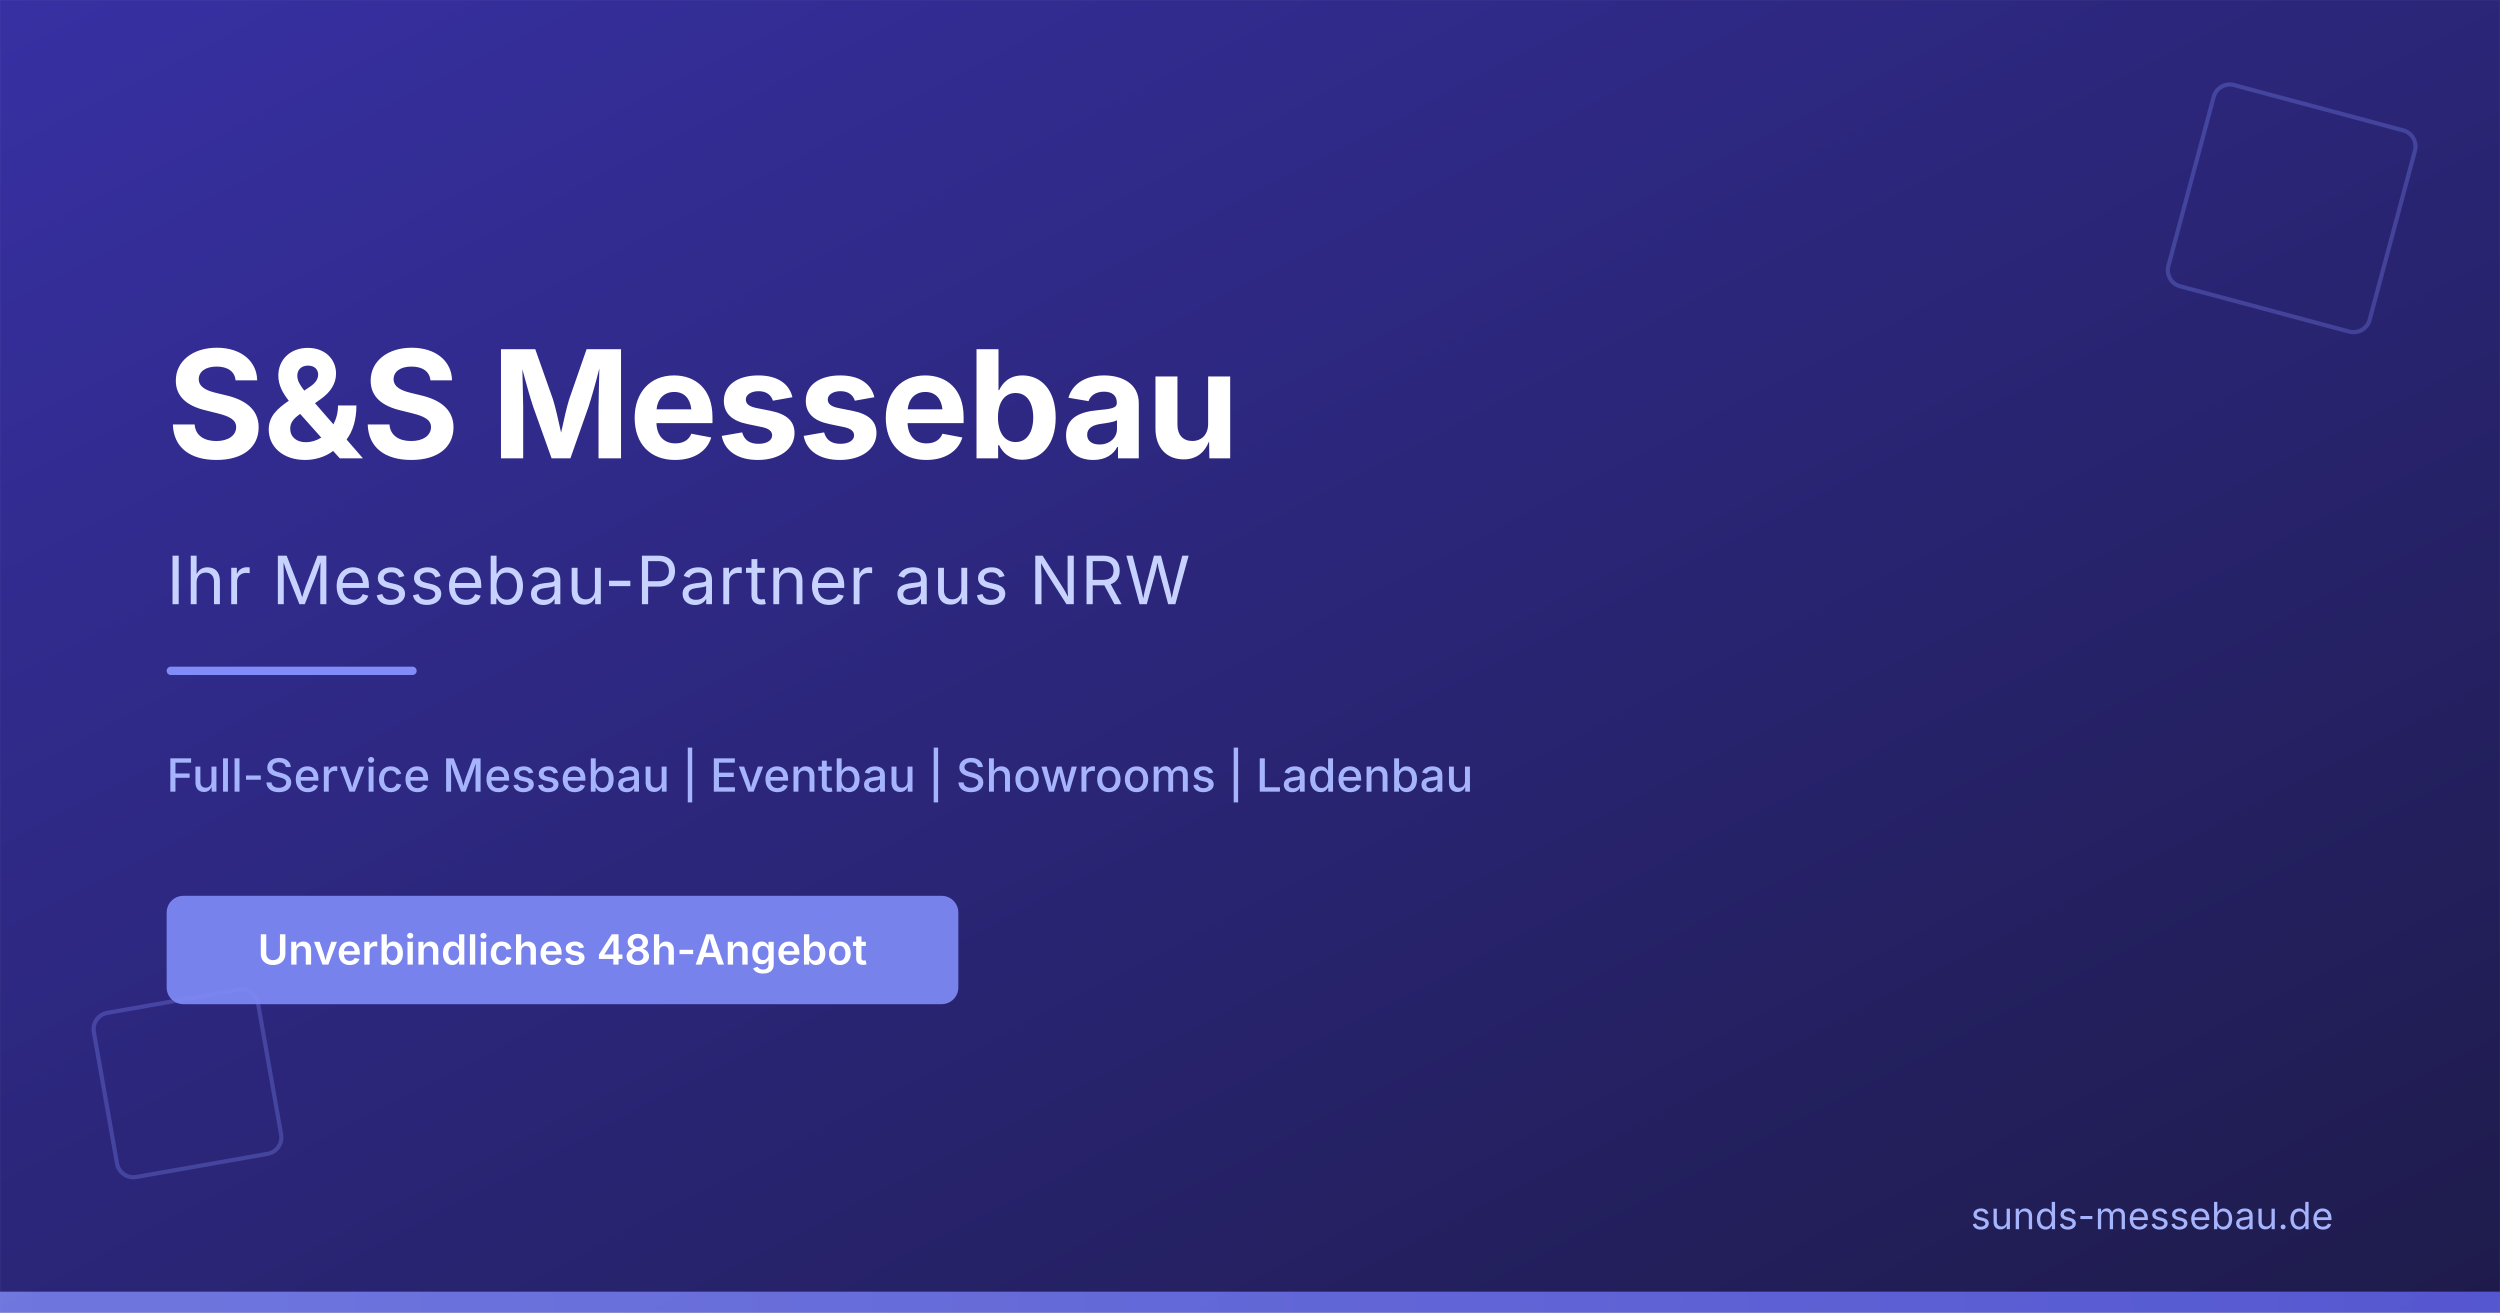
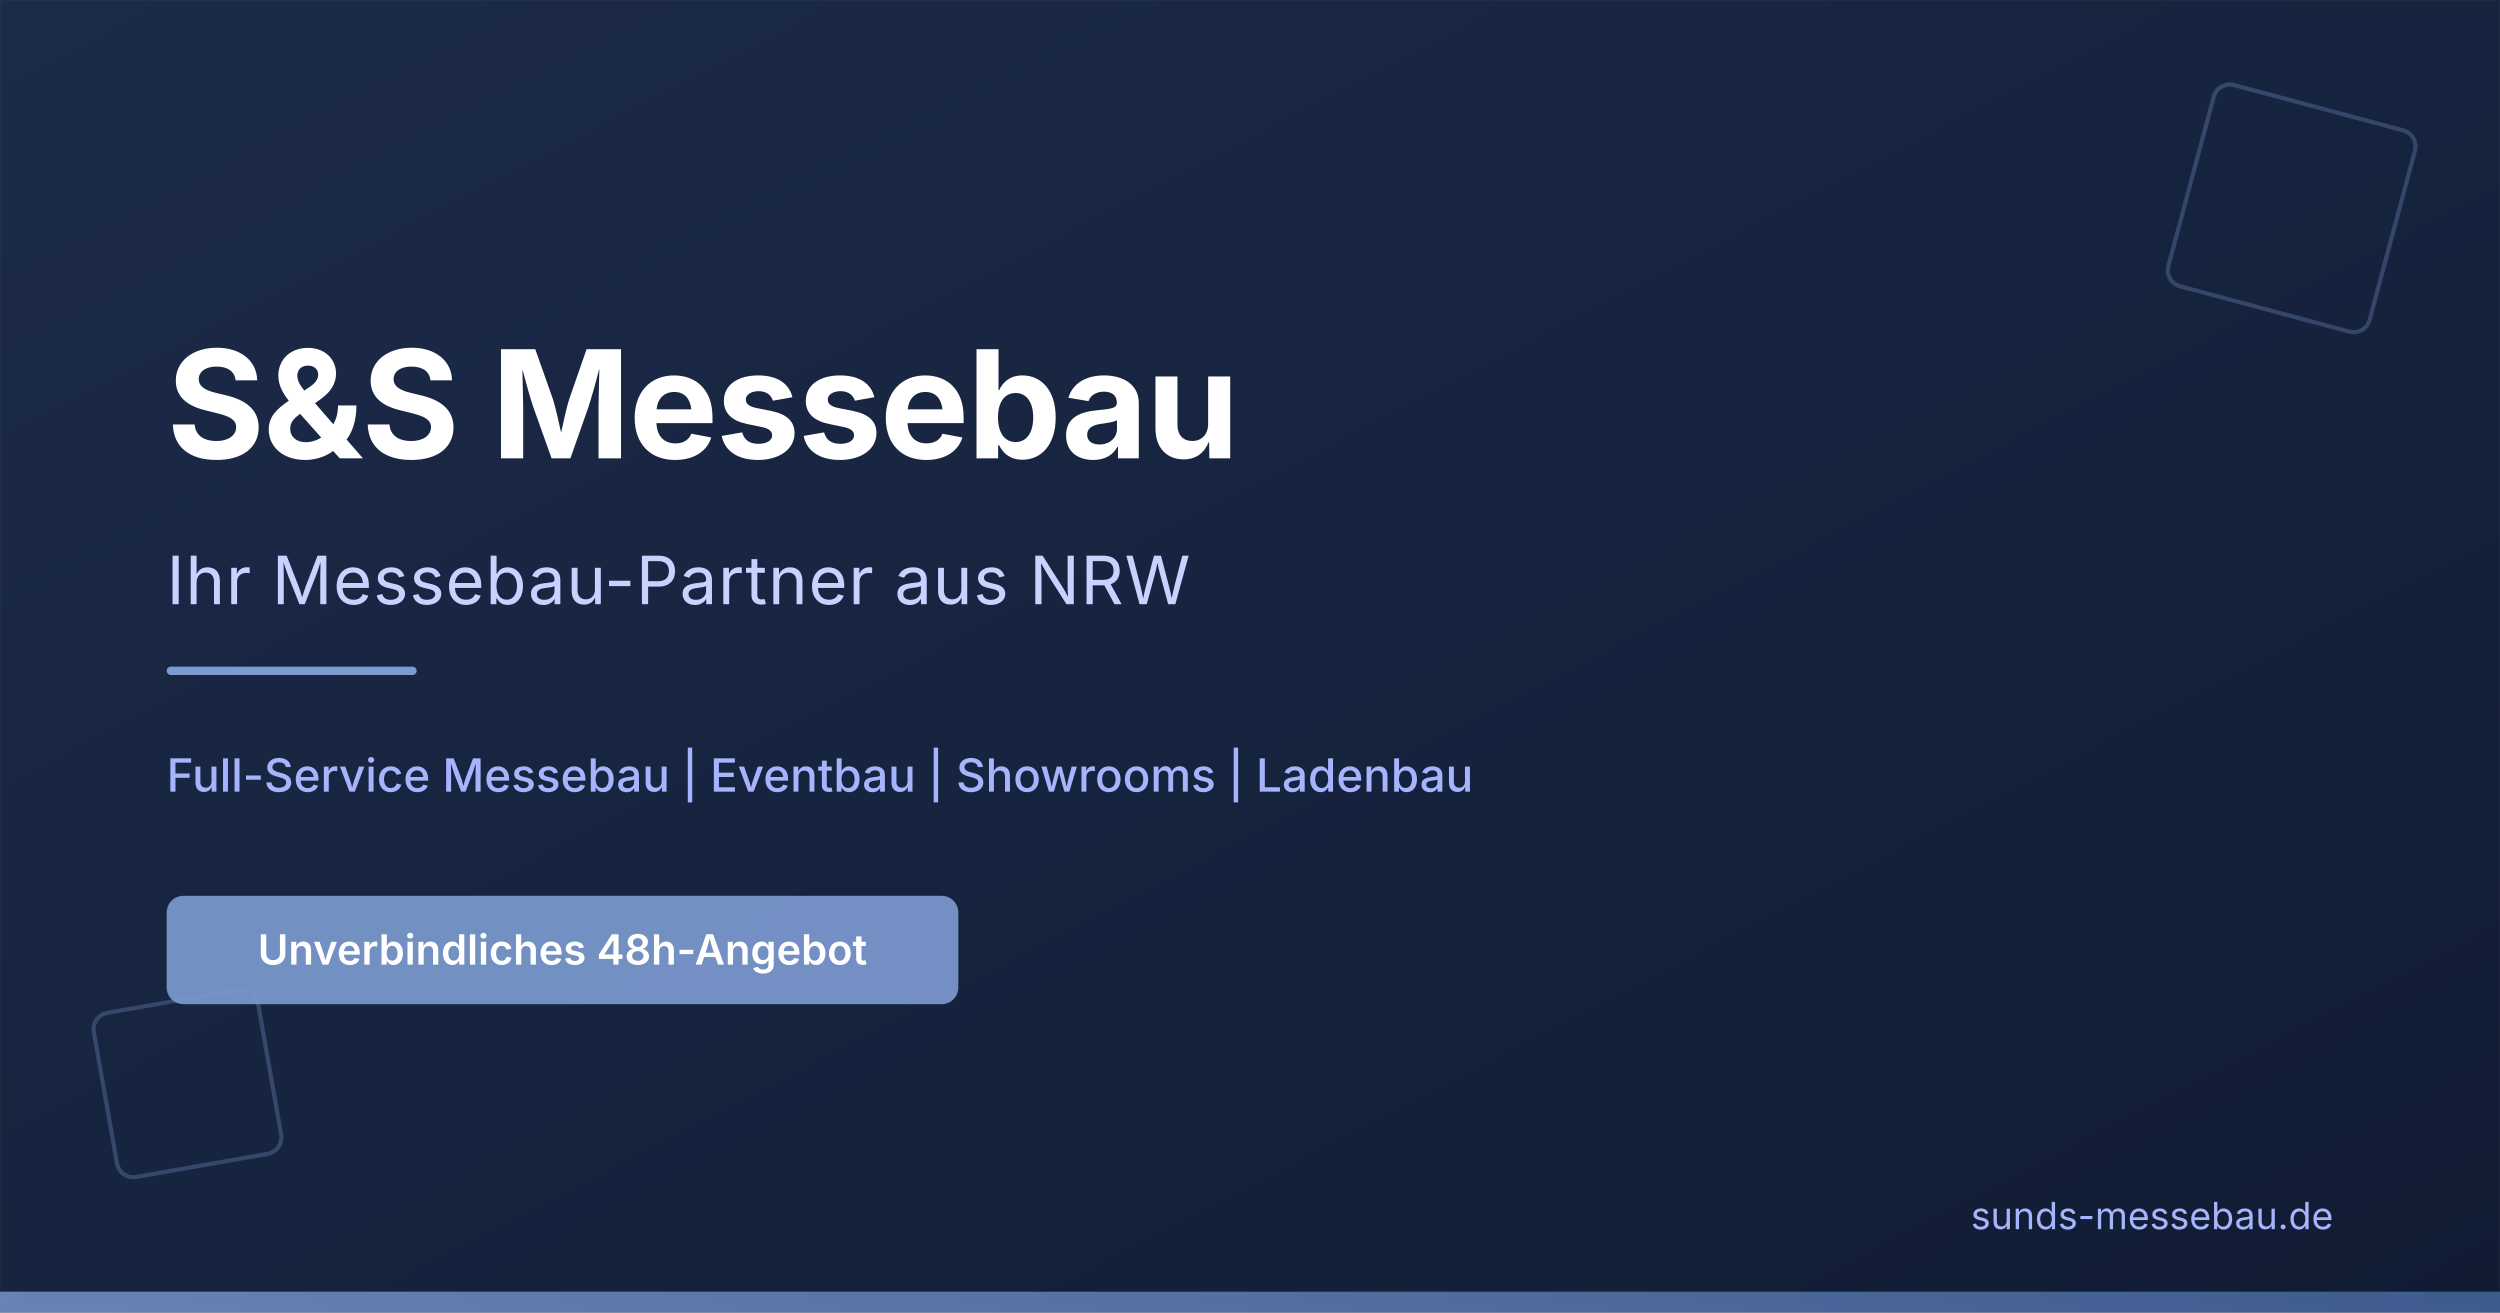
<svg xmlns="http://www.w3.org/2000/svg" width="1200" height="630">
  <defs>
    <linearGradient id="bg" x1="0%" y1="0%" x2="100%" y2="100%">
-       <stop offset="0%" style="stop-color:#3730a3;stop-opacity:1" />
-       <stop offset="100%" style="stop-color:#1e1b4b;stop-opacity:1" />
+       <stop offset="0%" style="stop-color:#1c2b4a;stop-opacity:1" />
+       <stop offset="100%" style="stop-color:#111c33;stop-opacity:1" />
    </linearGradient>
    <linearGradient id="accent" x1="0%" y1="0%" x2="100%" y2="0%">
-       <stop offset="0%" style="stop-color:#818cf8;stop-opacity:1" />
-       <stop offset="100%" style="stop-color:#6366f1;stop-opacity:1" />
+       <stop offset="0%" style="stop-color:#7d9bd1;stop-opacity:1" />
+       <stop offset="100%" style="stop-color:#4a6aa5;stop-opacity:1" />
    </linearGradient>
  </defs>
  <rect width="1200" height="630" fill="url(#bg)" />
  <rect x="0" y="0" width="1200" height="630" fill="none" stroke="rgba(255,255,255,0.03)" stroke-width="1">
  </rect>
  <line x1="80" y1="500" x2="400" y2="500" stroke="url(#accent)" stroke-width="3" opacity="0.6" />
  <line x1="800" y1="130" x2="1120" y2="130" stroke="url(#accent)" stroke-width="3" opacity="0.6" />
-   <rect x="1050" y="50" width="100" height="100" rx="8" fill="none" stroke="#818cf8" stroke-width="2" opacity="0.3" transform="rotate(15, 1100, 100)" />
-   <rect x="50" y="480" width="80" height="80" rx="8" fill="none" stroke="#818cf8" stroke-width="2" opacity="0.3" transform="rotate(-10, 90, 520)" />
+   <rect x="1050" y="50" width="100" height="100" rx="8" fill="none" stroke="#7d9bd1" stroke-width="2" opacity="0.3" transform="rotate(15, 1100, 100)" />
+   <rect x="50" y="480" width="80" height="80" rx="8" fill="none" stroke="#7d9bd1" stroke-width="2" opacity="0.3" transform="rotate(-10, 90, 520)" />
  <text x="80" y="220" font-family="Inter, Arial, Helvetica, sans-serif" font-size="72" font-weight="700" fill="#ffffff" letter-spacing="-1">
    S&amp;S Messebau
  </text>
  <text x="80" y="290" font-family="Inter, Arial, Helvetica, sans-serif" font-size="32" font-weight="400" fill="#c7d2fe" letter-spacing="0.5">
    Ihr Messebau-Partner aus NRW
  </text>
-   <rect x="80" y="320" width="120" height="4" rx="2" fill="#818cf8" />
+   <rect x="80" y="320" width="120" height="4" rx="2" fill="#7d9bd1" />
  <text x="80" y="380" font-family="Inter, Arial, Helvetica, sans-serif" font-size="22" font-weight="500" fill="#a5b4fc">
    Full-Service Messebau  |  Eventbau  |  Showrooms  |  Ladenbau
  </text>
-   <rect x="80" y="430" width="380" height="52" rx="8" fill="#818cf8" opacity="0.9" />
+   <rect x="80" y="430" width="380" height="52" rx="8" fill="#7d9bd1" opacity="0.9" />
  <text x="270" y="463" font-family="Inter, Arial, Helvetica, sans-serif" font-size="20" font-weight="600" fill="#ffffff" text-anchor="middle">
    Unverbindliches 48h-Angebot
  </text>
  <text x="1120" y="590" font-family="Inter, Arial, Helvetica, sans-serif" font-size="18" font-weight="400" fill="#a5b4fc" text-anchor="end">
    sunds-messebau.de
  </text>
  <rect x="0" y="620" width="1200" height="10" fill="url(#accent)" opacity="0.8" />
</svg>
